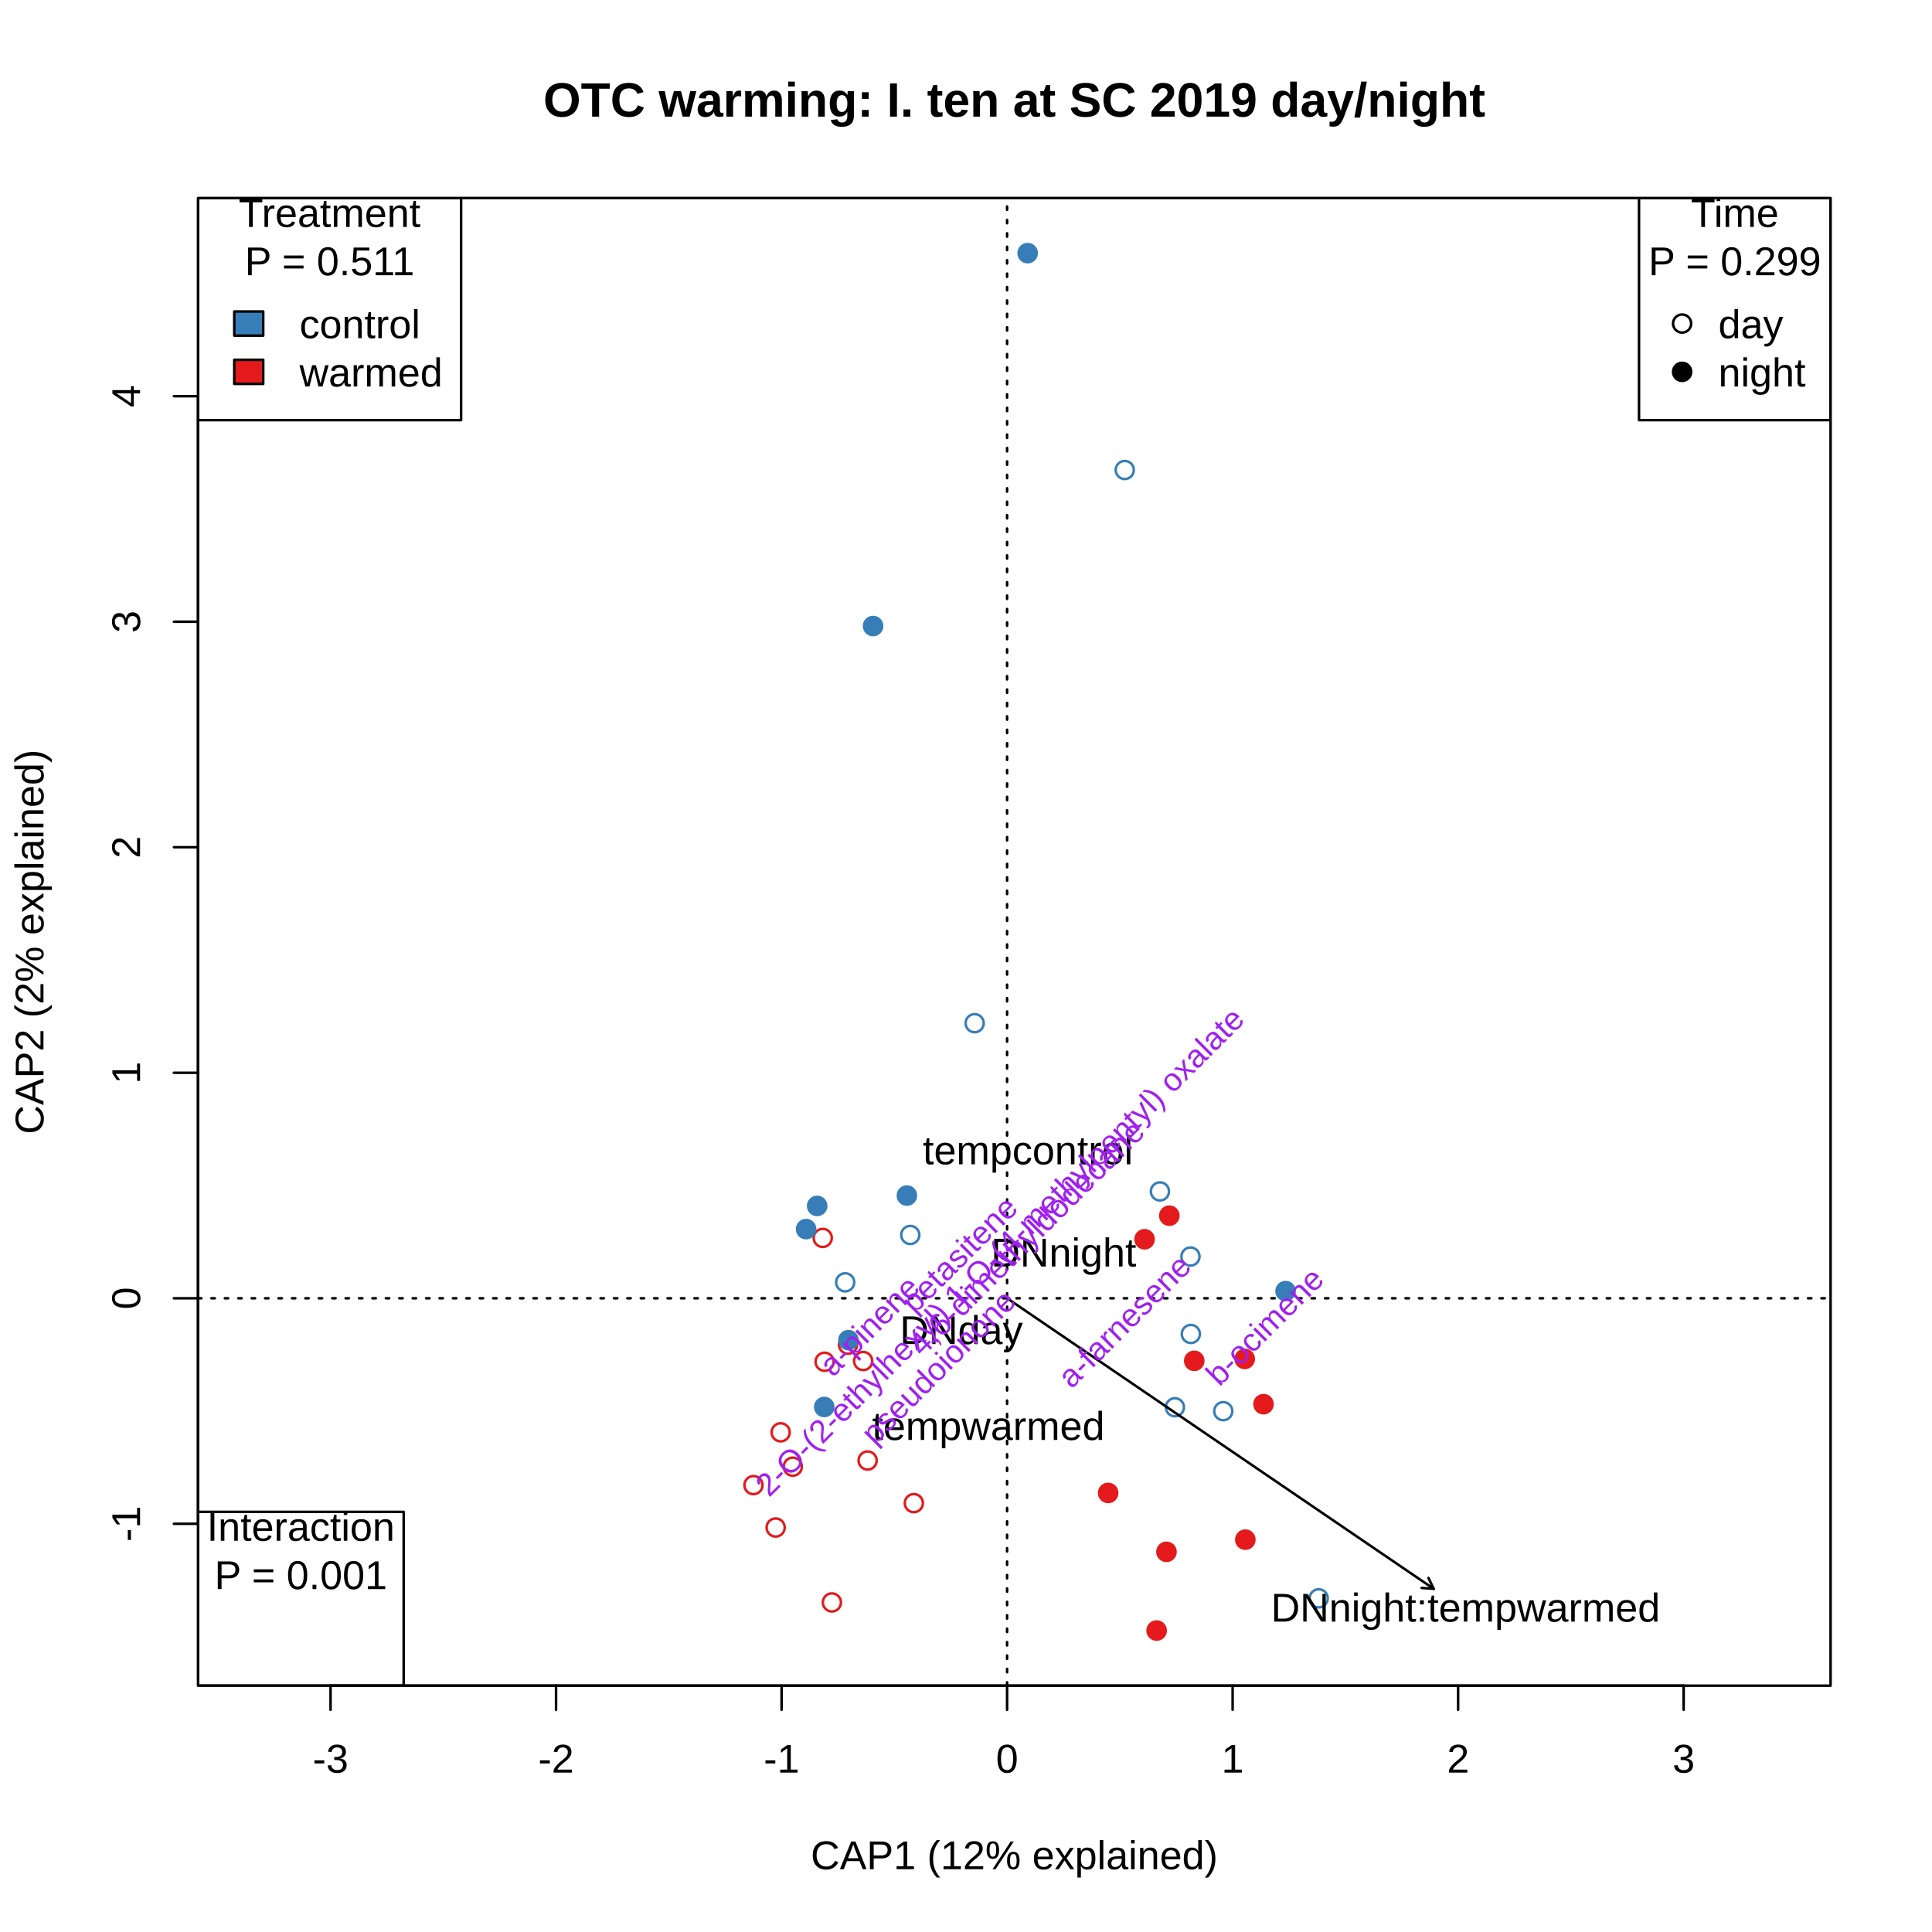
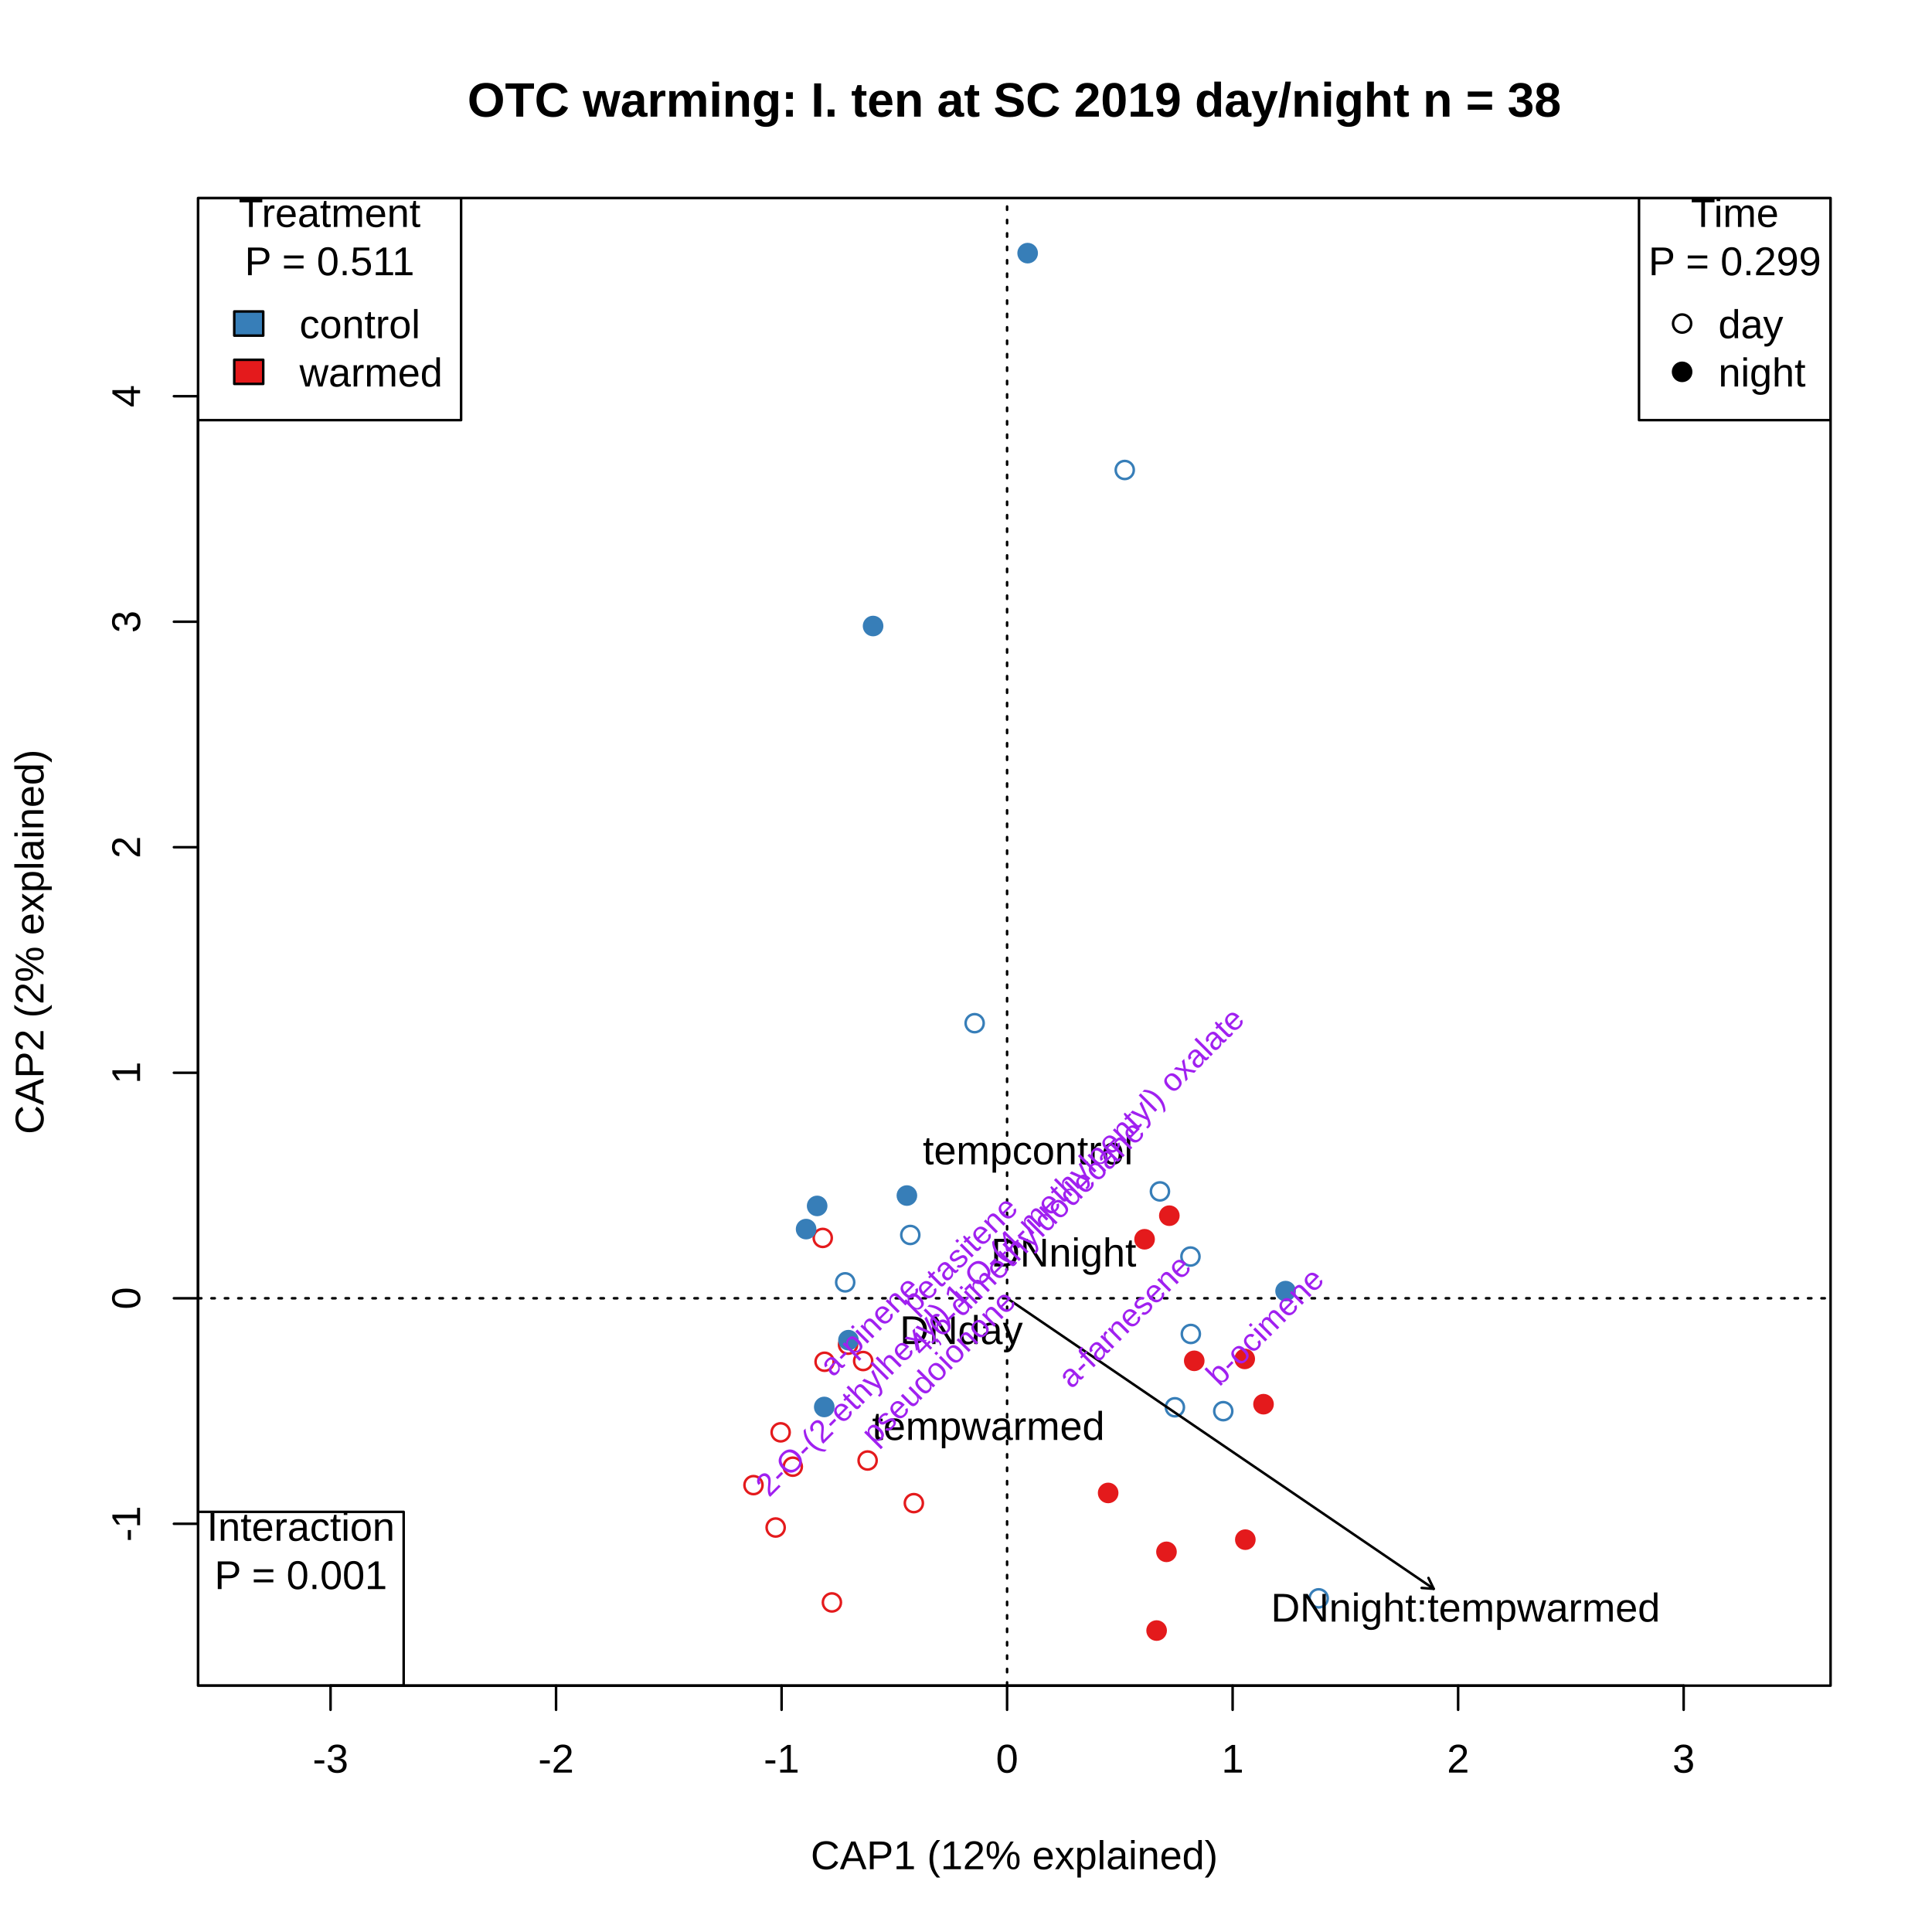
<svg xmlns="http://www.w3.org/2000/svg" class="svglite" width="576.00pt" height="576.00pt" viewBox="0 0 576.00 576.00">
  <defs>
    <style type="text/css">
    .svglite line, .svglite polyline, .svglite polygon, .svglite path, .svglite rect, .svglite circle {
      fill: none;
      stroke: #000000;
      stroke-linecap: round;
      stroke-linejoin: round;
      stroke-miterlimit: 10.00;
    }
    .svglite text {
      white-space: pre;
    }
  </style>
  </defs>
  <rect width="100%" height="100%" style="stroke: none; fill: #FFFFFF;" />
  <defs>
    <clipPath id="cpMC4wMHw1NzYuMDB8MC4wMHw1NzYuMDA=">
      <rect x="0.00" y="0.00" width="576.00" height="576.00" />
    </clipPath>
  </defs>
  <g clip-path="url(#cpMC4wMHw1NzYuMDB8MC4wMHw1NzYuMDA=)">
    <line x1="98.55" y1="502.56" x2="501.96" y2="502.56" style="stroke-width: 0.75;" />
    <line x1="98.55" y1="502.56" x2="98.55" y2="509.76" style="stroke-width: 0.75;" />
    <line x1="165.78" y1="502.56" x2="165.78" y2="509.76" style="stroke-width: 0.75;" />
    <line x1="233.02" y1="502.56" x2="233.02" y2="509.76" style="stroke-width: 0.75;" />
    <line x1="300.25" y1="502.56" x2="300.25" y2="509.76" style="stroke-width: 0.75;" />
    <line x1="367.49" y1="502.56" x2="367.49" y2="509.76" style="stroke-width: 0.75;" />
    <line x1="434.72" y1="502.56" x2="434.72" y2="509.76" style="stroke-width: 0.75;" />
    <line x1="501.96" y1="502.56" x2="501.96" y2="509.76" style="stroke-width: 0.75;" />
    <text x="98.55" y="528.48" text-anchor="middle" style="font-size: 12.00px; font-family: &quot;Arial&quot;;">-3</text>
    <text x="165.78" y="528.48" text-anchor="middle" style="font-size: 12.00px; font-family: &quot;Arial&quot;;">-2</text>
    <text x="233.02" y="528.48" text-anchor="middle" style="font-size: 12.00px; font-family: &quot;Arial&quot;;">-1</text>
    <text x="300.25" y="528.48" text-anchor="middle" style="font-size: 12.00px; font-family: &quot;Arial&quot;;">0</text>
    <text x="367.49" y="528.48" text-anchor="middle" style="font-size: 12.00px; font-family: &quot;Arial&quot;;">1</text>
    <text x="434.72" y="528.48" text-anchor="middle" style="font-size: 12.00px; font-family: &quot;Arial&quot;;">2</text>
    <text x="501.96" y="528.48" text-anchor="middle" style="font-size: 12.00px; font-family: &quot;Arial&quot;;">3</text>
    <line x1="59.04" y1="454.30" x2="59.04" y2="118.12" style="stroke-width: 0.75;" />
    <line x1="59.04" y1="454.30" x2="51.84" y2="454.30" style="stroke-width: 0.75;" />
    <line x1="59.04" y1="387.06" x2="51.84" y2="387.06" style="stroke-width: 0.75;" />
    <line x1="59.04" y1="319.83" x2="51.84" y2="319.83" style="stroke-width: 0.75;" />
    <line x1="59.04" y1="252.59" x2="51.84" y2="252.59" style="stroke-width: 0.75;" />
    <line x1="59.04" y1="185.36" x2="51.84" y2="185.36" style="stroke-width: 0.75;" />
    <line x1="59.04" y1="118.12" x2="51.84" y2="118.12" style="stroke-width: 0.75;" />
    <text transform="translate(41.76,454.30) rotate(-90)" text-anchor="middle" style="font-size: 12.00px; font-family: &quot;Arial&quot;;">-1</text>
    <text transform="translate(41.76,387.06) rotate(-90)" text-anchor="middle" style="font-size: 12.00px; font-family: &quot;Arial&quot;;">0</text>
    <text transform="translate(41.76,319.83) rotate(-90)" text-anchor="middle" style="font-size: 12.00px; font-family: &quot;Arial&quot;;">1</text>
    <text transform="translate(41.76,252.59) rotate(-90)" text-anchor="middle" style="font-size: 12.00px; font-family: &quot;Arial&quot;;">2</text>
    <text transform="translate(41.76,185.36) rotate(-90)" text-anchor="middle" style="font-size: 12.00px; font-family: &quot;Arial&quot;;">3</text>
    <text transform="translate(41.76,118.12) rotate(-90)" text-anchor="middle" style="font-size: 12.00px; font-family: &quot;Arial&quot;;">4</text>
    <polygon points="59.04,502.56 545.76,502.56 545.76,59.04 59.04,59.04 " style="stroke-width: 0.75;" />
    <text x="302.40" y="557.28" text-anchor="middle" style="font-size: 12.00px; font-family: &quot;Arial&quot;;">CAP1 (12% explained)</text>
    <text transform="translate(12.96,280.80) rotate(-90)" text-anchor="middle" style="font-size: 12.00px; font-family: &quot;Arial&quot;;">CAP2 (2% explained)</text>
  </g>
  <defs>
    <clipPath id="cpNTkuMDR8NTQ1Ljc2fDU5LjA0fDUwMi41Ng==">
      <rect x="59.04" y="59.04" width="486.72" height="443.52" />
    </clipPath>
  </defs>
  <g clip-path="url(#cpNTkuMDR8NTQ1Ljc2fDU5LjA0fDUwMi41Ng==)">
    <line x1="59.04" y1="387.06" x2="545.76" y2="387.06" style="stroke-width: 0.75; stroke-dasharray: 1.00,3.00;" />
    <line x1="300.25" y1="502.56" x2="300.25" y2="59.04" style="stroke-width: 0.75; stroke-dasharray: 1.00,3.00;" />
  </g>
  <g clip-path="url(#cpMC4wMHw1NzYuMDB8MC4wMHw1NzYuMDA=)">
-     <text x="302.40" y="34.77" text-anchor="middle" style="font-size: 14.40px; font-weight: bold; font-family: &quot;Arial&quot;;">OTC warming: I. ten at SC 2019 day/night</text>
+     <text x="302.40" y="34.77" text-anchor="middle" style="font-size: 14.40px; font-weight: bold; font-family: &quot;Arial&quot;;">OTC warming: I. ten at SC 2019 day/night n = 38</text>
  </g>
  <g clip-path="url(#cpNTkuMDR8NTQ1Ljc2fDU5LjA0fDUwMi41Ng==)">
    <rect x="59.04" y="59.04" width="78.43" height="66.22" style="stroke-width: 0.75;" />
    <rect x="69.84" y="92.86" width="8.64" height="7.20" style="stroke-width: 0.75; fill: #377EB8;" />
    <rect x="69.84" y="107.26" width="8.64" height="7.20" style="stroke-width: 0.75; fill: #E41A1C;" />
    <text x="98.26" y="67.66" text-anchor="middle" style="font-size: 12.00px; font-family: &quot;Arial&quot;;">Treatment </text>
    <text x="98.26" y="82.06" text-anchor="middle" style="font-size: 12.00px; font-family: &quot;Arial&quot;;">P = 0.511</text>
    <text x="89.28" y="100.83" style="font-size: 12.00px; font-family: &quot;Arial&quot;;">control</text>
    <text x="89.28" y="115.23" style="font-size: 12.00px; font-family: &quot;Arial&quot;;">warmed</text>
    <rect x="488.65" y="59.04" width="57.11" height="66.22" style="stroke-width: 0.75;" />
    <circle cx="501.50" cy="96.46" r="2.70" style="stroke-width: 0.75;" />
    <circle cx="501.50" cy="110.86" r="2.70" style="stroke-width: 0.75; fill: #000000;" />
    <text x="517.21" y="67.66" text-anchor="middle" style="font-size: 12.00px; font-family: &quot;Arial&quot;;">Time </text>
    <text x="517.21" y="82.06" text-anchor="middle" style="font-size: 12.00px; font-family: &quot;Arial&quot;;">P = 0.299</text>
    <text x="512.30" y="100.83" style="font-size: 12.00px; font-family: &quot;Arial&quot;;">day</text>
    <text x="512.30" y="115.23" style="font-size: 12.00px; font-family: &quot;Arial&quot;;">night</text>
    <rect x="59.04" y="450.74" width="61.31" height="51.82" style="stroke-width: 0.75;" />
    <text x="89.69" y="459.36" text-anchor="middle" style="font-size: 12.00px; font-family: &quot;Arial&quot;;">Interaction</text>
    <text x="89.69" y="473.76" text-anchor="middle" style="font-size: 12.00px; font-family: &quot;Arial&quot;;">P = 0.001</text>
    <circle cx="236.36" cy="437.27" r="2.70" style="stroke-width: 0.75; stroke: #E41A1C;" />
    <circle cx="232.74" cy="427.03" r="2.70" style="stroke-width: 0.75; stroke: #E41A1C;" />
    <circle cx="257.34" cy="405.77" r="2.70" style="stroke-width: 0.75; stroke: #E41A1C;" />
    <circle cx="348.62" cy="362.44" r="2.70" style="stroke-width: 0.75; stroke: #E41A1C; fill: #E41A1C;" />
    <circle cx="347.77" cy="462.66" r="2.70" style="stroke-width: 0.75; stroke: #E41A1C; fill: #E41A1C;" />
    <circle cx="231.25" cy="455.41" r="2.70" style="stroke-width: 0.75; stroke: #E41A1C;" />
    <circle cx="341.24" cy="369.47" r="2.70" style="stroke-width: 0.75; stroke: #E41A1C; fill: #E41A1C;" />
    <circle cx="258.67" cy="435.43" r="2.70" style="stroke-width: 0.75; stroke: #E41A1C;" />
    <circle cx="330.38" cy="445.10" r="2.70" style="stroke-width: 0.75; stroke: #E41A1C; fill: #E41A1C;" />
    <circle cx="224.64" cy="442.77" r="2.70" style="stroke-width: 0.75; stroke: #E41A1C;" />
    <circle cx="344.83" cy="486.13" r="2.70" style="stroke-width: 0.75; stroke: #E41A1C; fill: #E41A1C;" />
    <circle cx="245.84" cy="405.99" r="2.70" style="stroke-width: 0.75; stroke: #E41A1C;" />
    <circle cx="371.28" cy="459.03" r="2.70" style="stroke-width: 0.75; stroke: #E41A1C; fill: #E41A1C;" />
    <circle cx="252.83" cy="400.90" r="2.70" style="stroke-width: 0.75; stroke: #E41A1C;" />
    <circle cx="272.45" cy="448.14" r="2.70" style="stroke-width: 0.75; stroke: #E41A1C;" />
    <circle cx="371.10" cy="405.14" r="2.70" style="stroke-width: 0.75; stroke: #E41A1C; fill: #E41A1C;" />
    <circle cx="245.29" cy="369.07" r="2.70" style="stroke-width: 0.75; stroke: #E41A1C;" />
    <circle cx="356.05" cy="405.71" r="2.70" style="stroke-width: 0.75; stroke: #E41A1C; fill: #E41A1C;" />
    <circle cx="248.02" cy="477.74" r="2.70" style="stroke-width: 0.75; stroke: #E41A1C;" />
    <circle cx="376.70" cy="418.64" r="2.70" style="stroke-width: 0.75; stroke: #E41A1C; fill: #E41A1C;" />
    <circle cx="355.03" cy="397.70" r="2.70" style="stroke-width: 0.75; stroke: #377EB8;" />
    <circle cx="270.38" cy="356.44" r="2.70" style="stroke-width: 0.75; stroke: #377EB8; fill: #377EB8;" />
    <circle cx="251.98" cy="382.31" r="2.70" style="stroke-width: 0.75; stroke: #377EB8;" />
    <circle cx="252.95" cy="399.55" r="2.70" style="stroke-width: 0.75; stroke: #377EB8; fill: #377EB8;" />
    <circle cx="345.82" cy="355.20" r="2.70" style="stroke-width: 0.75; stroke: #377EB8;" />
    <circle cx="290.58" cy="305.05" r="2.70" style="stroke-width: 0.75; stroke: #377EB8;" />
    <circle cx="383.28" cy="384.93" r="2.70" style="stroke-width: 0.75; stroke: #377EB8; fill: #377EB8;" />
    <circle cx="271.39" cy="368.19" r="2.70" style="stroke-width: 0.75; stroke: #377EB8;" />
    <circle cx="245.74" cy="419.47" r="2.70" style="stroke-width: 0.75; stroke: #377EB8; fill: #377EB8;" />
    <circle cx="364.70" cy="420.72" r="2.70" style="stroke-width: 0.75; stroke: #377EB8;" />
    <circle cx="306.38" cy="75.47" r="2.70" style="stroke-width: 0.75; stroke: #377EB8; fill: #377EB8;" />
    <circle cx="335.33" cy="140.12" r="2.70" style="stroke-width: 0.75; stroke: #377EB8;" />
    <circle cx="260.30" cy="186.64" r="2.70" style="stroke-width: 0.75; stroke: #377EB8; fill: #377EB8;" />
    <circle cx="350.28" cy="419.56" r="2.70" style="stroke-width: 0.75; stroke: #377EB8;" />
    <circle cx="243.62" cy="359.53" r="2.70" style="stroke-width: 0.75; stroke: #377EB8; fill: #377EB8;" />
    <circle cx="354.92" cy="374.62" r="2.70" style="stroke-width: 0.75; stroke: #377EB8;" />
    <circle cx="240.33" cy="366.44" r="2.70" style="stroke-width: 0.75; stroke: #377EB8; fill: #377EB8;" />
    <circle cx="393.15" cy="476.52" r="2.70" style="stroke-width: 0.75; stroke: #377EB8;" />
    <text x="286.60" y="400.72" text-anchor="middle" style="font-size: 12.00px; font-family: &quot;Arial&quot;;">DNday</text>
    <text x="317.11" y="377.59" text-anchor="middle" style="font-size: 12.00px; font-family: &quot;Arial&quot;;">DNnight</text>
    <text x="306.45" y="347.12" text-anchor="middle" style="font-size: 12.00px; font-family: &quot;Arial&quot;;">tempcontrol</text>
    <text x="294.67" y="429.30" text-anchor="middle" style="font-size: 12.00px; font-family: &quot;Arial&quot;;">tempwarmed</text>
    <line x1="300.25" y1="387.06" x2="427.44" y2="473.69" style="stroke-width: 0.75;" />
    <polyline points="423.85,473.42 427.44,473.69 425.88,470.44 " style="stroke-width: 0.75;" />
    <text x="436.93" y="483.46" text-anchor="middle" style="font-size: 12.00px; font-family: &quot;Arial&quot;;">DNnight:tempwarmed</text>
    <text transform="translate(337.56,396.17) rotate(-45)" text-anchor="middle" style="font-size: 9.60px;fill: #A020F0; font-family: &quot;Arial&quot;;">a-farnesene</text>
    <text transform="translate(298.39,396.46) rotate(-45)" text-anchor="middle" style="font-size: 9.60px;fill: none; font-family: &quot;Arial&quot;;">b-myrcene</text>
    <text transform="translate(379.40,397.76) rotate(-45)" text-anchor="middle" style="font-size: 9.60px;fill: #A020F0; font-family: &quot;Arial&quot;;">b-ocimene</text>
    <text transform="translate(305.51,391.64) rotate(-45)" text-anchor="middle" style="font-size: 9.60px;fill: none; font-family: &quot;Arial&quot;;">g-terpinene</text>
    <text transform="translate(261.52,397.60) rotate(-45)" text-anchor="middle" style="font-size: 9.60px;fill: #A020F0; font-family: &quot;Arial&quot;;">a-pinene</text>
    <text transform="translate(308.50,391.52) rotate(-45)" text-anchor="middle" style="font-size: 9.60px;fill: none; font-family: &quot;Arial&quot;;">bergamotene</text>
    <text transform="translate(298.72,391.77) rotate(-45)" text-anchor="middle" style="font-size: 9.60px;fill: none; font-family: &quot;Arial&quot;;">(3E)-4,8-dimethylnona-1,3,7-triene</text>
    <text transform="translate(306.75,392.35) rotate(-45)" text-anchor="middle" style="font-size: 9.60px;fill: none; font-family: &quot;Arial&quot;;">2-hexyldecan-1-ol</text>
    <text transform="translate(299.82,389.99) rotate(-45)" text-anchor="middle" style="font-size: 9.60px;fill: none; font-family: &quot;Arial&quot;;">(1R,2R)-cyclooctane-1,2-diol</text>
    <text transform="translate(302.40,388.61) rotate(-45)" text-anchor="middle" style="font-size: 9.60px;fill: none; font-family: &quot;Arial&quot;;">(1Z,4Z,7Z)-1,5,9,9-tetramethylcycloundeca-1,4,7-triene</text>
    <text transform="translate(294.83,391.57) rotate(-45)" text-anchor="middle" style="font-size: 9.60px;fill: none; font-family: &quot;Arial&quot;;">(E)-hex-2-enal</text>
    <text transform="translate(301.44,385.85) rotate(-45)" text-anchor="middle" style="font-size: 9.60px;fill: none; font-family: &quot;Arial&quot;;">(Z)-3-methylundec-2-ene</text>
    <text transform="translate(304.32,394.19) rotate(-45)" text-anchor="middle" style="font-size: 9.60px;fill: none; font-family: &quot;Arial&quot;;">(2E)-2,7-dimethylocta-2,6-dien-1-ol</text>
    <text transform="translate(290.05,387.71) rotate(-45)" text-anchor="middle" style="font-size: 9.60px;fill: none; font-family: &quot;Arial&quot;;">(E)-hex-3-en-1-ol</text>
    <text transform="translate(292.72,381.43) rotate(-45)" text-anchor="middle" style="font-size: 9.60px;fill: none; font-family: &quot;Arial&quot;;">[(E)-hex-3-enyl] acetate</text>
    <text transform="translate(282.09,409.79) rotate(-45)" text-anchor="middle" style="font-size: 9.60px;fill: #A020F0; font-family: &quot;Arial&quot;;">pseudoionone</text>
    <text transform="translate(302.08,389.00) rotate(-45)" text-anchor="middle" style="font-size: 9.60px;fill: none; font-family: &quot;Arial&quot;;">methyl benzoate</text>
    <text transform="translate(293.25,394.78) rotate(-45)" text-anchor="middle" style="font-size: 9.60px;fill: none; font-family: &quot;Arial&quot;;">b-caryophyllene</text>
    <text transform="translate(302.85,387.86) rotate(-45)" text-anchor="middle" style="font-size: 9.60px;fill: none; font-family: &quot;Arial&quot;;">[(Z)-hex-3-enyl] butanoate</text>
    <text transform="translate(304.57,393.54) rotate(-45)" text-anchor="middle" style="font-size: 9.60px;fill: none; font-family: &quot;Arial&quot;;">nonyl prop-1-en-2-yl carbonate</text>
    <text transform="translate(297.67,390.47) rotate(-45)" text-anchor="middle" style="font-size: 9.60px;fill: none; font-family: &quot;Arial&quot;;">a-copaene</text>
    <text transform="translate(302.12,388.93) rotate(-45)" text-anchor="middle" style="font-size: 9.60px;fill: none; font-family: &quot;Arial&quot;;">nonylcyclopropane</text>
    <text transform="translate(308.41,371.35) rotate(-45)" text-anchor="middle" style="font-size: 9.60px;fill: #A020F0; font-family: &quot;Arial&quot;;">4,6-dimethyldodecane</text>
    <text transform="translate(298.47,388.59) rotate(-45)" text-anchor="middle" style="font-size: 9.60px;fill: none; font-family: &quot;Arial&quot;;">a-terpineol</text>
    <text transform="translate(304.67,394.22) rotate(-45)" text-anchor="middle" style="font-size: 9.60px;fill: none; font-family: &quot;Arial&quot;;">linalool</text>
    <text transform="translate(302.12,388.93) rotate(-45)" text-anchor="middle" style="font-size: 9.60px;fill: none; font-family: &quot;Arial&quot;;">2,4,6-trimethyloctane</text>
    <text transform="translate(303.12,387.72) rotate(-45)" text-anchor="middle" style="font-size: 9.60px;fill: none; font-family: &quot;Arial&quot;;">3,5-dimethyloctane</text>
    <text transform="translate(305.56,384.47) rotate(-45)" text-anchor="middle" style="font-size: 9.60px;fill: none; font-family: &quot;Arial&quot;;">octanoic acid</text>
    <text transform="translate(300.39,375.50) rotate(-45)" text-anchor="middle" style="font-size: 9.60px;fill: #A020F0; font-family: &quot;Arial&quot;;">2-O-(2-ethylhexyl) 1-O-(4-methylpentyl) oxalate</text>
    <text transform="translate(288.32,376.28) rotate(-45)" text-anchor="middle" style="font-size: 9.60px;fill: #A020F0; font-family: &quot;Arial&quot;;">petasitene</text>
    <text transform="translate(304.01,386.63) rotate(-45)" text-anchor="middle" style="font-size: 9.60px;fill: none; font-family: &quot;Arial&quot;;">trans-a-bergamotene</text>
    <text transform="translate(300.18,380.16) rotate(-45)" text-anchor="middle" style="font-size: 9.60px;fill: none; font-family: &quot;Arial&quot;;">2-methylundecane</text>
    <text transform="translate(292.52,394.55) rotate(-45)" text-anchor="middle" style="font-size: 9.60px;fill: none; font-family: &quot;Arial&quot;;">2-phenylacetonitrile</text>
    <text transform="translate(302.41,392.88) rotate(-45)" text-anchor="middle" style="font-size: 9.60px;fill: none; font-family: &quot;Arial&quot;;">3-methylbutanal oxime</text>
  </g>
</svg>
